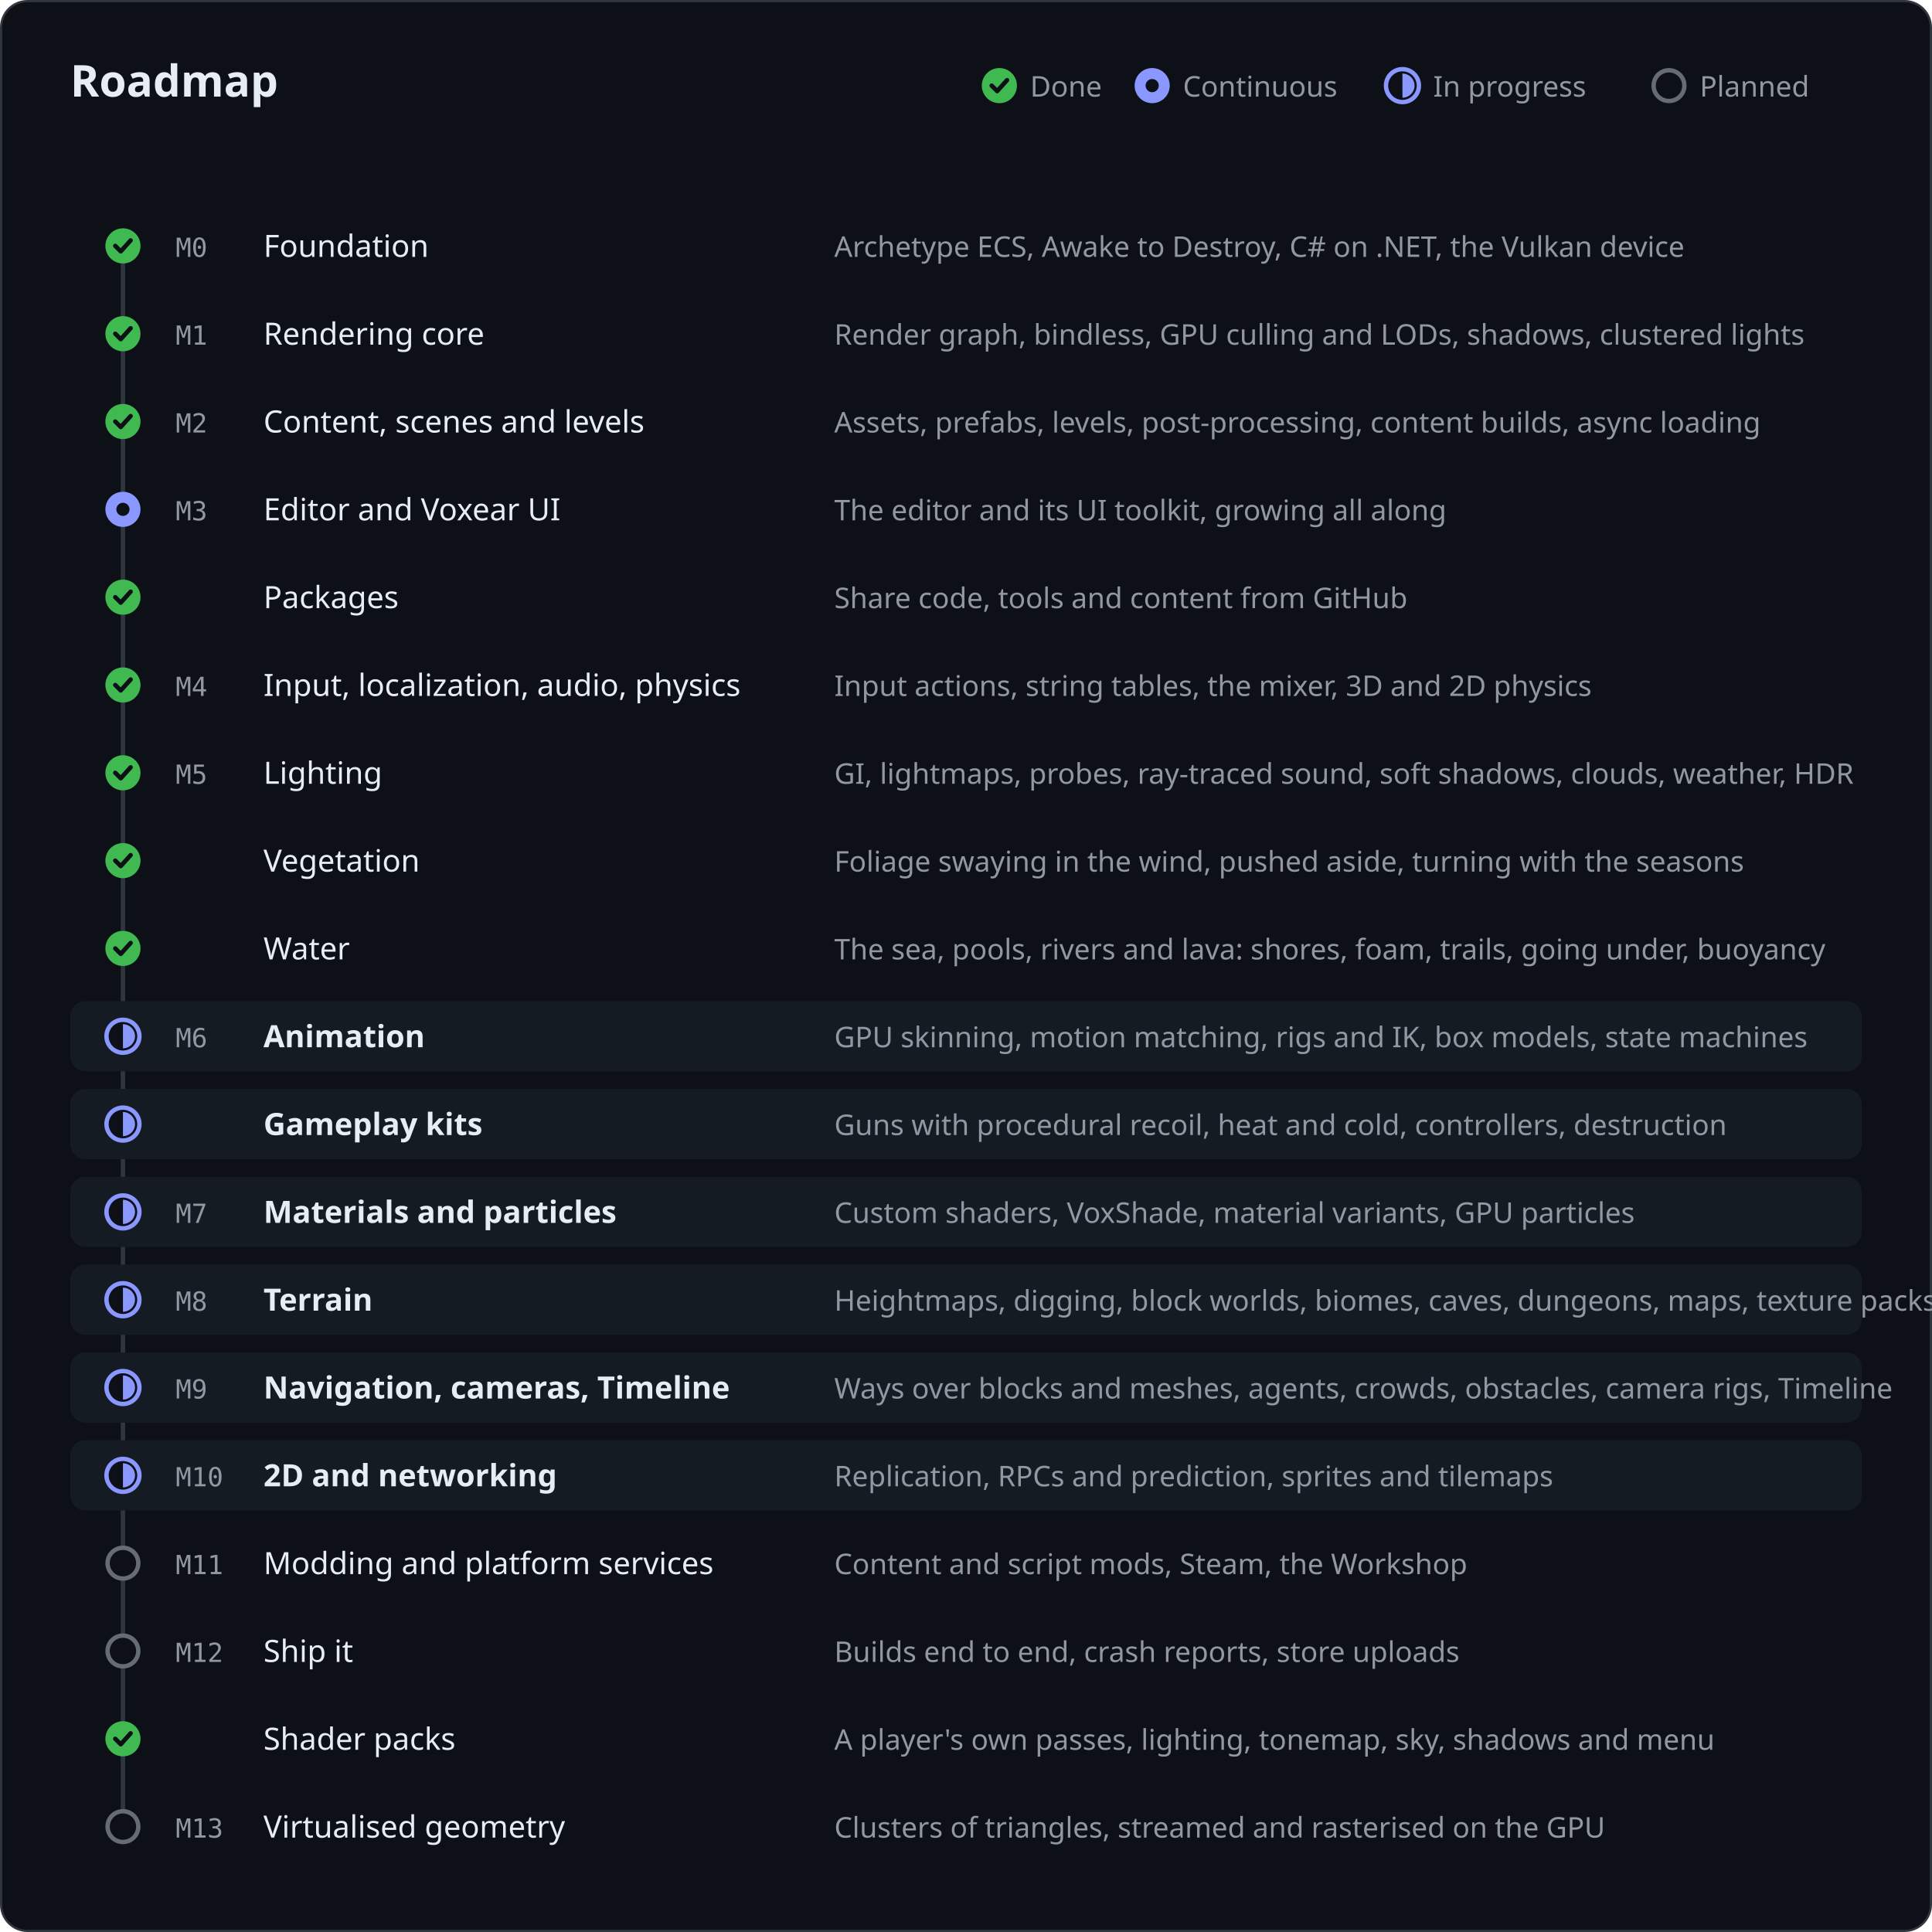
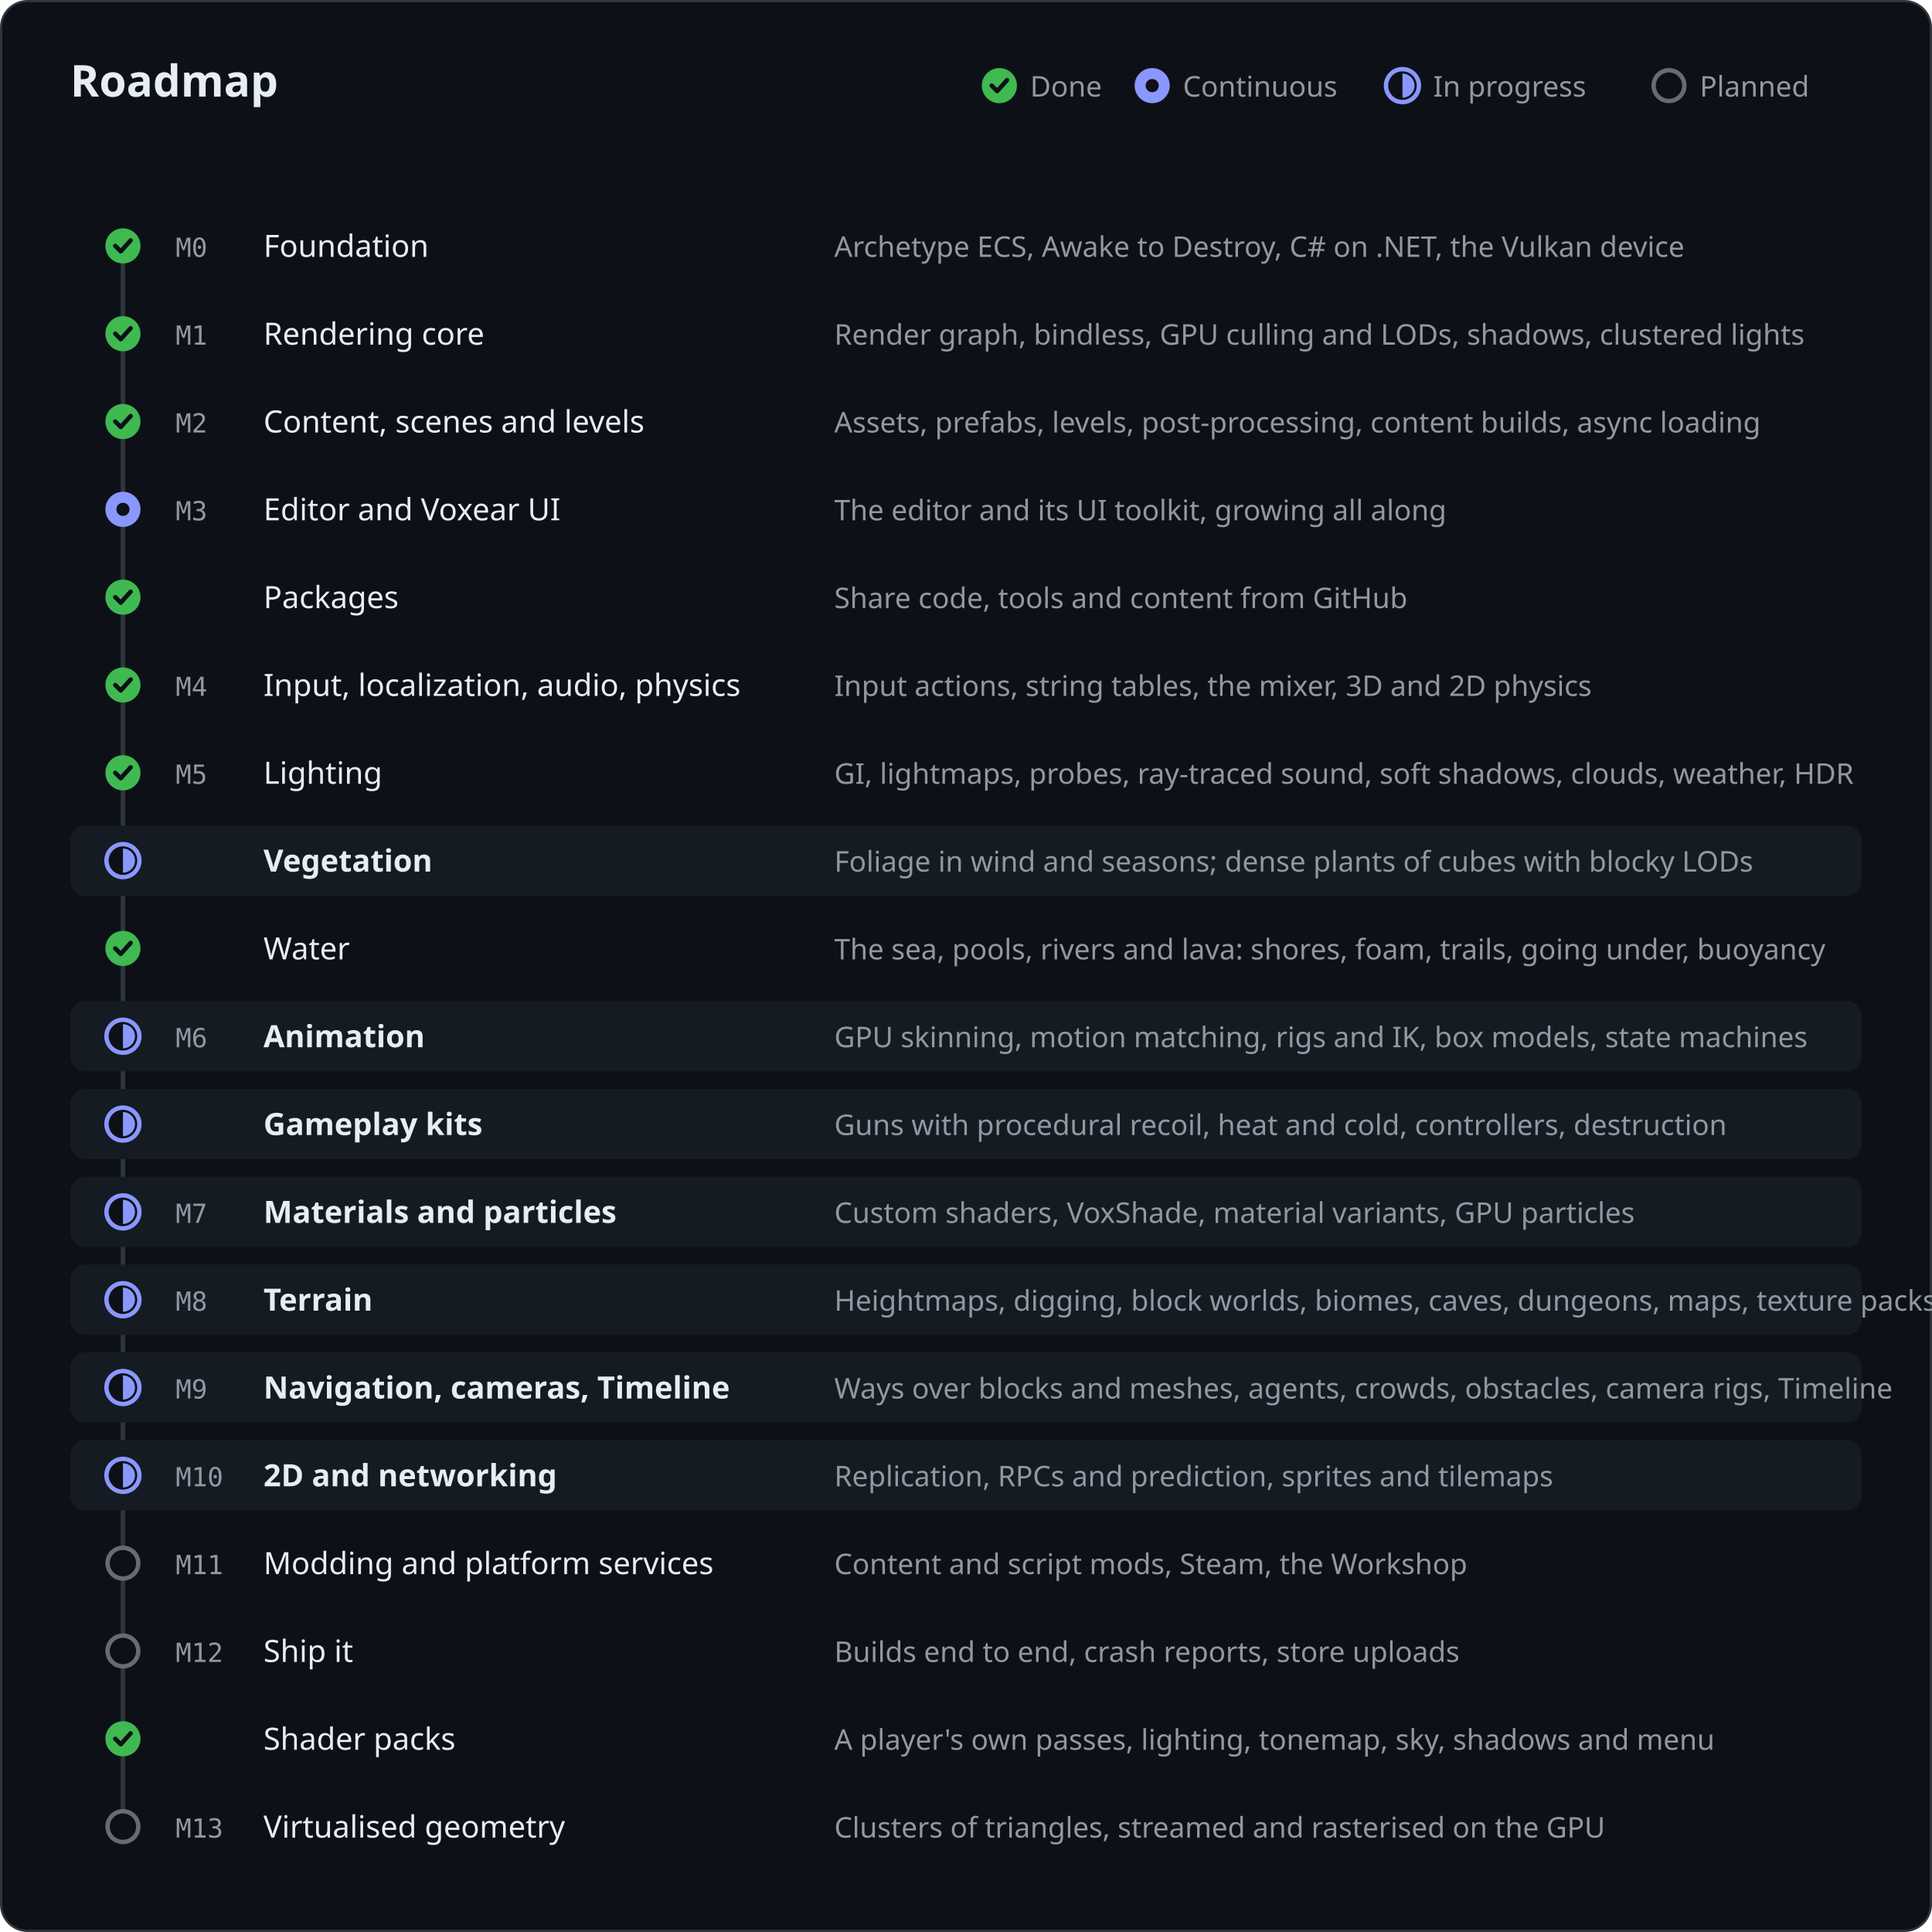
<svg xmlns="http://www.w3.org/2000/svg" width="880" height="880" viewBox="0 0 880 880" role="img" aria-label="Voxear roadmap">
  <rect x="0.5" y="0.5" width="879" height="879" rx="12" fill="#0d1117" stroke="#30363d" />
  <text x="32" y="44" font-family="-apple-system, BlinkMacSystemFont, 'Segoe UI', 'Noto Sans', Helvetica, Arial, sans-serif" font-size="20" font-weight="600" fill="#e6edf3">Roadmap</text>
  <circle cx="760.2" cy="39" r="7" fill="#0d1117" stroke="#656c76" stroke-width="2" />
  <text x="774.2" y="44" font-family="-apple-system, BlinkMacSystemFont, 'Segoe UI', 'Noto Sans', Helvetica, Arial, sans-serif" font-size="13" fill="#9198a1">Planned</text>
  <circle cx="638.8" cy="39" r="7.5" fill="#0d1117" stroke="#8a97ff" stroke-width="2" />
  <path d="M638.8 33.5 a5.5 5.5 0 0 1 0 11 z" fill="#8a97ff" />
  <text x="652.8" y="44" font-family="-apple-system, BlinkMacSystemFont, 'Segoe UI', 'Noto Sans', Helvetica, Arial, sans-serif" font-size="13" fill="#9198a1">In progress</text>
  <circle cx="524.8" cy="39" r="8" fill="#8a97ff" />
  <circle cx="524.8" cy="39" r="3" fill="#0d1117" />
  <text x="538.8" y="44" font-family="-apple-system, BlinkMacSystemFont, 'Segoe UI', 'Noto Sans', Helvetica, Arial, sans-serif" font-size="13" fill="#9198a1">Continuous</text>
  <circle cx="455.2" cy="39" r="8" fill="#3fb950" />
  <path d="M451.7 39 l2.5 2.5 l4.5-5" fill="none" stroke="#0d1117" stroke-width="2" stroke-linecap="round" stroke-linejoin="round" />
  <text x="469.2" y="44" font-family="-apple-system, BlinkMacSystemFont, 'Segoe UI', 'Noto Sans', Helvetica, Arial, sans-serif" font-size="13" fill="#9198a1">Done</text>
  <line x1="56" y1="112" x2="56" y2="832" stroke="#30363d" stroke-width="2" />
  <circle cx="56" cy="112" r="8" fill="#3fb950" />
  <path d="M52.5 112 l2.5 2.5 l4.5-5" fill="none" stroke="#0d1117" stroke-width="2" stroke-linecap="round" stroke-linejoin="round" />
  <text x="80" y="117" font-family="ui-monospace, SFMono-Regular, 'SF Mono', Menlo, Consolas, monospace" font-size="12" fill="#9198a1">M0</text>
  <text x="120" y="117" font-family="-apple-system, BlinkMacSystemFont, 'Segoe UI', 'Noto Sans', Helvetica, Arial, sans-serif" font-size="14" font-weight="500" fill="#e6edf3">Foundation</text>
  <text x="380" y="117" font-family="-apple-system, BlinkMacSystemFont, 'Segoe UI', 'Noto Sans', Helvetica, Arial, sans-serif" font-size="13" fill="#9198a1">Archetype ECS, Awake to Destroy, C# on .NET, the Vulkan device</text>
  <circle cx="56" cy="152" r="8" fill="#3fb950" />
  <path d="M52.5 152 l2.5 2.5 l4.5-5" fill="none" stroke="#0d1117" stroke-width="2" stroke-linecap="round" stroke-linejoin="round" />
  <text x="80" y="157" font-family="ui-monospace, SFMono-Regular, 'SF Mono', Menlo, Consolas, monospace" font-size="12" fill="#9198a1">M1</text>
  <text x="120" y="157" font-family="-apple-system, BlinkMacSystemFont, 'Segoe UI', 'Noto Sans', Helvetica, Arial, sans-serif" font-size="14" font-weight="500" fill="#e6edf3">Rendering core</text>
  <text x="380" y="157" font-family="-apple-system, BlinkMacSystemFont, 'Segoe UI', 'Noto Sans', Helvetica, Arial, sans-serif" font-size="13" fill="#9198a1">Render graph, bindless, GPU culling and LODs, shadows, clustered lights</text>
  <circle cx="56" cy="192" r="8" fill="#3fb950" />
  <path d="M52.5 192 l2.5 2.5 l4.5-5" fill="none" stroke="#0d1117" stroke-width="2" stroke-linecap="round" stroke-linejoin="round" />
  <text x="80" y="197" font-family="ui-monospace, SFMono-Regular, 'SF Mono', Menlo, Consolas, monospace" font-size="12" fill="#9198a1">M2</text>
  <text x="120" y="197" font-family="-apple-system, BlinkMacSystemFont, 'Segoe UI', 'Noto Sans', Helvetica, Arial, sans-serif" font-size="14" font-weight="500" fill="#e6edf3">Content, scenes and levels</text>
  <text x="380" y="197" font-family="-apple-system, BlinkMacSystemFont, 'Segoe UI', 'Noto Sans', Helvetica, Arial, sans-serif" font-size="13" fill="#9198a1">Assets, prefabs, levels, post-processing, content builds, async loading</text>
  <circle cx="56" cy="232" r="8" fill="#8a97ff" />
  <circle cx="56" cy="232" r="3" fill="#0d1117" />
  <text x="80" y="237" font-family="ui-monospace, SFMono-Regular, 'SF Mono', Menlo, Consolas, monospace" font-size="12" fill="#9198a1">M3</text>
  <text x="120" y="237" font-family="-apple-system, BlinkMacSystemFont, 'Segoe UI', 'Noto Sans', Helvetica, Arial, sans-serif" font-size="14" font-weight="500" fill="#e6edf3">Editor and Voxear UI</text>
  <text x="380" y="237" font-family="-apple-system, BlinkMacSystemFont, 'Segoe UI', 'Noto Sans', Helvetica, Arial, sans-serif" font-size="13" fill="#9198a1">The editor and its UI toolkit, growing all along</text>
  <circle cx="56" cy="272" r="8" fill="#3fb950" />
  <path d="M52.5 272 l2.5 2.5 l4.5-5" fill="none" stroke="#0d1117" stroke-width="2" stroke-linecap="round" stroke-linejoin="round" />
  <text x="80" y="277" font-family="ui-monospace, SFMono-Regular, 'SF Mono', Menlo, Consolas, monospace" font-size="12" fill="#9198a1" />
  <text x="120" y="277" font-family="-apple-system, BlinkMacSystemFont, 'Segoe UI', 'Noto Sans', Helvetica, Arial, sans-serif" font-size="14" font-weight="500" fill="#e6edf3">Packages</text>
  <text x="380" y="277" font-family="-apple-system, BlinkMacSystemFont, 'Segoe UI', 'Noto Sans', Helvetica, Arial, sans-serif" font-size="13" fill="#9198a1">Share code, tools and content from GitHub</text>
  <circle cx="56" cy="312" r="8" fill="#3fb950" />
  <path d="M52.5 312 l2.5 2.5 l4.5-5" fill="none" stroke="#0d1117" stroke-width="2" stroke-linecap="round" stroke-linejoin="round" />
  <text x="80" y="317" font-family="ui-monospace, SFMono-Regular, 'SF Mono', Menlo, Consolas, monospace" font-size="12" fill="#9198a1">M4</text>
  <text x="120" y="317" font-family="-apple-system, BlinkMacSystemFont, 'Segoe UI', 'Noto Sans', Helvetica, Arial, sans-serif" font-size="14" font-weight="500" fill="#e6edf3">Input, localization, audio, physics</text>
  <text x="380" y="317" font-family="-apple-system, BlinkMacSystemFont, 'Segoe UI', 'Noto Sans', Helvetica, Arial, sans-serif" font-size="13" fill="#9198a1">Input actions, string tables, the mixer, 3D and 2D physics</text>
  <circle cx="56" cy="352" r="8" fill="#3fb950" />
  <path d="M52.5 352 l2.5 2.5 l4.5-5" fill="none" stroke="#0d1117" stroke-width="2" stroke-linecap="round" stroke-linejoin="round" />
  <text x="80" y="357" font-family="ui-monospace, SFMono-Regular, 'SF Mono', Menlo, Consolas, monospace" font-size="12" fill="#9198a1">M5</text>
  <text x="120" y="357" font-family="-apple-system, BlinkMacSystemFont, 'Segoe UI', 'Noto Sans', Helvetica, Arial, sans-serif" font-size="14" font-weight="500" fill="#e6edf3">Lighting</text>
  <text x="380" y="357" font-family="-apple-system, BlinkMacSystemFont, 'Segoe UI', 'Noto Sans', Helvetica, Arial, sans-serif" font-size="13" fill="#9198a1">GI, lightmaps, probes, ray-traced sound, soft shadows, clouds, weather, HDR</text>
-   <circle cx="56" cy="392" r="8" fill="#3fb950" />
-   <path d="M52.5 392 l2.5 2.5 l4.5-5" fill="none" stroke="#0d1117" stroke-width="2" stroke-linecap="round" stroke-linejoin="round" />
+   <rect x="32" y="376" width="816" height="32" rx="7" fill="#151b23" />
+   <circle cx="56" cy="392" r="7.5" fill="#0d1117" stroke="#8a97ff" stroke-width="2" />
+   <path d="M56 386.5 a5.5 5.5 0 0 1 0 11 z" fill="#8a97ff" />
  <text x="80" y="397" font-family="ui-monospace, SFMono-Regular, 'SF Mono', Menlo, Consolas, monospace" font-size="12" fill="#9198a1" />
-   <text x="120" y="397" font-family="-apple-system, BlinkMacSystemFont, 'Segoe UI', 'Noto Sans', Helvetica, Arial, sans-serif" font-size="14" font-weight="500" fill="#e6edf3">Vegetation</text>
-   <text x="380" y="397" font-family="-apple-system, BlinkMacSystemFont, 'Segoe UI', 'Noto Sans', Helvetica, Arial, sans-serif" font-size="13" fill="#9198a1">Foliage swaying in the wind, pushed aside, turning with the seasons</text>
+   <text x="120" y="397" font-family="-apple-system, BlinkMacSystemFont, 'Segoe UI', 'Noto Sans', Helvetica, Arial, sans-serif" font-size="14" font-weight="600" fill="#e6edf3">Vegetation</text>
+   <text x="380" y="397" font-family="-apple-system, BlinkMacSystemFont, 'Segoe UI', 'Noto Sans', Helvetica, Arial, sans-serif" font-size="13" fill="#9198a1">Foliage in wind and seasons; dense plants of cubes with blocky LODs</text>
  <circle cx="56" cy="432" r="8" fill="#3fb950" />
  <path d="M52.5 432 l2.5 2.5 l4.5-5" fill="none" stroke="#0d1117" stroke-width="2" stroke-linecap="round" stroke-linejoin="round" />
  <text x="80" y="437" font-family="ui-monospace, SFMono-Regular, 'SF Mono', Menlo, Consolas, monospace" font-size="12" fill="#9198a1" />
  <text x="120" y="437" font-family="-apple-system, BlinkMacSystemFont, 'Segoe UI', 'Noto Sans', Helvetica, Arial, sans-serif" font-size="14" font-weight="500" fill="#e6edf3">Water</text>
  <text x="380" y="437" font-family="-apple-system, BlinkMacSystemFont, 'Segoe UI', 'Noto Sans', Helvetica, Arial, sans-serif" font-size="13" fill="#9198a1">The sea, pools, rivers and lava: shores, foam, trails, going under, buoyancy</text>
  <rect x="32" y="456" width="816" height="32" rx="7" fill="#151b23" />
  <circle cx="56" cy="472" r="7.5" fill="#0d1117" stroke="#8a97ff" stroke-width="2" />
  <path d="M56 466.5 a5.5 5.5 0 0 1 0 11 z" fill="#8a97ff" />
  <text x="80" y="477" font-family="ui-monospace, SFMono-Regular, 'SF Mono', Menlo, Consolas, monospace" font-size="12" fill="#9198a1">M6</text>
  <text x="120" y="477" font-family="-apple-system, BlinkMacSystemFont, 'Segoe UI', 'Noto Sans', Helvetica, Arial, sans-serif" font-size="14" font-weight="600" fill="#e6edf3">Animation</text>
  <text x="380" y="477" font-family="-apple-system, BlinkMacSystemFont, 'Segoe UI', 'Noto Sans', Helvetica, Arial, sans-serif" font-size="13" fill="#9198a1">GPU skinning, motion matching, rigs and IK, box models, state machines</text>
  <rect x="32" y="496" width="816" height="32" rx="7" fill="#151b23" />
  <circle cx="56" cy="512" r="7.5" fill="#0d1117" stroke="#8a97ff" stroke-width="2" />
  <path d="M56 506.5 a5.5 5.5 0 0 1 0 11 z" fill="#8a97ff" />
  <text x="80" y="517" font-family="ui-monospace, SFMono-Regular, 'SF Mono', Menlo, Consolas, monospace" font-size="12" fill="#9198a1" />
  <text x="120" y="517" font-family="-apple-system, BlinkMacSystemFont, 'Segoe UI', 'Noto Sans', Helvetica, Arial, sans-serif" font-size="14" font-weight="600" fill="#e6edf3">Gameplay kits</text>
  <text x="380" y="517" font-family="-apple-system, BlinkMacSystemFont, 'Segoe UI', 'Noto Sans', Helvetica, Arial, sans-serif" font-size="13" fill="#9198a1">Guns with procedural recoil, heat and cold, controllers, destruction</text>
  <rect x="32" y="536" width="816" height="32" rx="7" fill="#151b23" />
  <circle cx="56" cy="552" r="7.5" fill="#0d1117" stroke="#8a97ff" stroke-width="2" />
  <path d="M56 546.5 a5.5 5.5 0 0 1 0 11 z" fill="#8a97ff" />
  <text x="80" y="557" font-family="ui-monospace, SFMono-Regular, 'SF Mono', Menlo, Consolas, monospace" font-size="12" fill="#9198a1">M7</text>
  <text x="120" y="557" font-family="-apple-system, BlinkMacSystemFont, 'Segoe UI', 'Noto Sans', Helvetica, Arial, sans-serif" font-size="14" font-weight="600" fill="#e6edf3">Materials and particles</text>
  <text x="380" y="557" font-family="-apple-system, BlinkMacSystemFont, 'Segoe UI', 'Noto Sans', Helvetica, Arial, sans-serif" font-size="13" fill="#9198a1">Custom shaders, VoxShade, material variants, GPU particles</text>
  <rect x="32" y="576" width="816" height="32" rx="7" fill="#151b23" />
  <circle cx="56" cy="592" r="7.5" fill="#0d1117" stroke="#8a97ff" stroke-width="2" />
  <path d="M56 586.5 a5.5 5.5 0 0 1 0 11 z" fill="#8a97ff" />
  <text x="80" y="597" font-family="ui-monospace, SFMono-Regular, 'SF Mono', Menlo, Consolas, monospace" font-size="12" fill="#9198a1">M8</text>
  <text x="120" y="597" font-family="-apple-system, BlinkMacSystemFont, 'Segoe UI', 'Noto Sans', Helvetica, Arial, sans-serif" font-size="14" font-weight="600" fill="#e6edf3">Terrain</text>
  <text x="380" y="597" font-family="-apple-system, BlinkMacSystemFont, 'Segoe UI', 'Noto Sans', Helvetica, Arial, sans-serif" font-size="13" fill="#9198a1">Heightmaps, digging, block worlds, biomes, caves, dungeons, maps, texture packs</text>
  <rect x="32" y="616" width="816" height="32" rx="7" fill="#151b23" />
  <circle cx="56" cy="632" r="7.5" fill="#0d1117" stroke="#8a97ff" stroke-width="2" />
  <path d="M56 626.5 a5.5 5.5 0 0 1 0 11 z" fill="#8a97ff" />
  <text x="80" y="637" font-family="ui-monospace, SFMono-Regular, 'SF Mono', Menlo, Consolas, monospace" font-size="12" fill="#9198a1">M9</text>
  <text x="120" y="637" font-family="-apple-system, BlinkMacSystemFont, 'Segoe UI', 'Noto Sans', Helvetica, Arial, sans-serif" font-size="14" font-weight="600" fill="#e6edf3">Navigation, cameras, Timeline</text>
  <text x="380" y="637" font-family="-apple-system, BlinkMacSystemFont, 'Segoe UI', 'Noto Sans', Helvetica, Arial, sans-serif" font-size="13" fill="#9198a1">Ways over blocks and meshes, agents, crowds, obstacles, camera rigs, Timeline</text>
  <rect x="32" y="656" width="816" height="32" rx="7" fill="#151b23" />
  <circle cx="56" cy="672" r="7.5" fill="#0d1117" stroke="#8a97ff" stroke-width="2" />
  <path d="M56 666.5 a5.5 5.5 0 0 1 0 11 z" fill="#8a97ff" />
  <text x="80" y="677" font-family="ui-monospace, SFMono-Regular, 'SF Mono', Menlo, Consolas, monospace" font-size="12" fill="#9198a1">M10</text>
  <text x="120" y="677" font-family="-apple-system, BlinkMacSystemFont, 'Segoe UI', 'Noto Sans', Helvetica, Arial, sans-serif" font-size="14" font-weight="600" fill="#e6edf3">2D and networking</text>
  <text x="380" y="677" font-family="-apple-system, BlinkMacSystemFont, 'Segoe UI', 'Noto Sans', Helvetica, Arial, sans-serif" font-size="13" fill="#9198a1">Replication, RPCs and prediction, sprites and tilemaps</text>
  <circle cx="56" cy="712" r="7" fill="#0d1117" stroke="#656c76" stroke-width="2" />
  <text x="80" y="717" font-family="ui-monospace, SFMono-Regular, 'SF Mono', Menlo, Consolas, monospace" font-size="12" fill="#9198a1">M11</text>
  <text x="120" y="717" font-family="-apple-system, BlinkMacSystemFont, 'Segoe UI', 'Noto Sans', Helvetica, Arial, sans-serif" font-size="14" font-weight="500" fill="#e6edf3">Modding and platform services</text>
  <text x="380" y="717" font-family="-apple-system, BlinkMacSystemFont, 'Segoe UI', 'Noto Sans', Helvetica, Arial, sans-serif" font-size="13" fill="#9198a1">Content and script mods, Steam, the Workshop</text>
  <circle cx="56" cy="752" r="7" fill="#0d1117" stroke="#656c76" stroke-width="2" />
  <text x="80" y="757" font-family="ui-monospace, SFMono-Regular, 'SF Mono', Menlo, Consolas, monospace" font-size="12" fill="#9198a1">M12</text>
  <text x="120" y="757" font-family="-apple-system, BlinkMacSystemFont, 'Segoe UI', 'Noto Sans', Helvetica, Arial, sans-serif" font-size="14" font-weight="500" fill="#e6edf3">Ship it</text>
  <text x="380" y="757" font-family="-apple-system, BlinkMacSystemFont, 'Segoe UI', 'Noto Sans', Helvetica, Arial, sans-serif" font-size="13" fill="#9198a1">Builds end to end, crash reports, store uploads</text>
  <circle cx="56" cy="792" r="8" fill="#3fb950" />
  <path d="M52.5 792 l2.5 2.5 l4.5-5" fill="none" stroke="#0d1117" stroke-width="2" stroke-linecap="round" stroke-linejoin="round" />
  <text x="80" y="797" font-family="ui-monospace, SFMono-Regular, 'SF Mono', Menlo, Consolas, monospace" font-size="12" fill="#9198a1" />
  <text x="120" y="797" font-family="-apple-system, BlinkMacSystemFont, 'Segoe UI', 'Noto Sans', Helvetica, Arial, sans-serif" font-size="14" font-weight="500" fill="#e6edf3">Shader packs</text>
  <text x="380" y="797" font-family="-apple-system, BlinkMacSystemFont, 'Segoe UI', 'Noto Sans', Helvetica, Arial, sans-serif" font-size="13" fill="#9198a1">A player's own passes, lighting, tonemap, sky, shadows and menu</text>
  <circle cx="56" cy="832" r="7" fill="#0d1117" stroke="#656c76" stroke-width="2" />
  <text x="80" y="837" font-family="ui-monospace, SFMono-Regular, 'SF Mono', Menlo, Consolas, monospace" font-size="12" fill="#9198a1">M13</text>
  <text x="120" y="837" font-family="-apple-system, BlinkMacSystemFont, 'Segoe UI', 'Noto Sans', Helvetica, Arial, sans-serif" font-size="14" font-weight="500" fill="#e6edf3">Virtualised geometry</text>
  <text x="380" y="837" font-family="-apple-system, BlinkMacSystemFont, 'Segoe UI', 'Noto Sans', Helvetica, Arial, sans-serif" font-size="13" fill="#9198a1">Clusters of triangles, streamed and rasterised on the GPU</text>
</svg>
